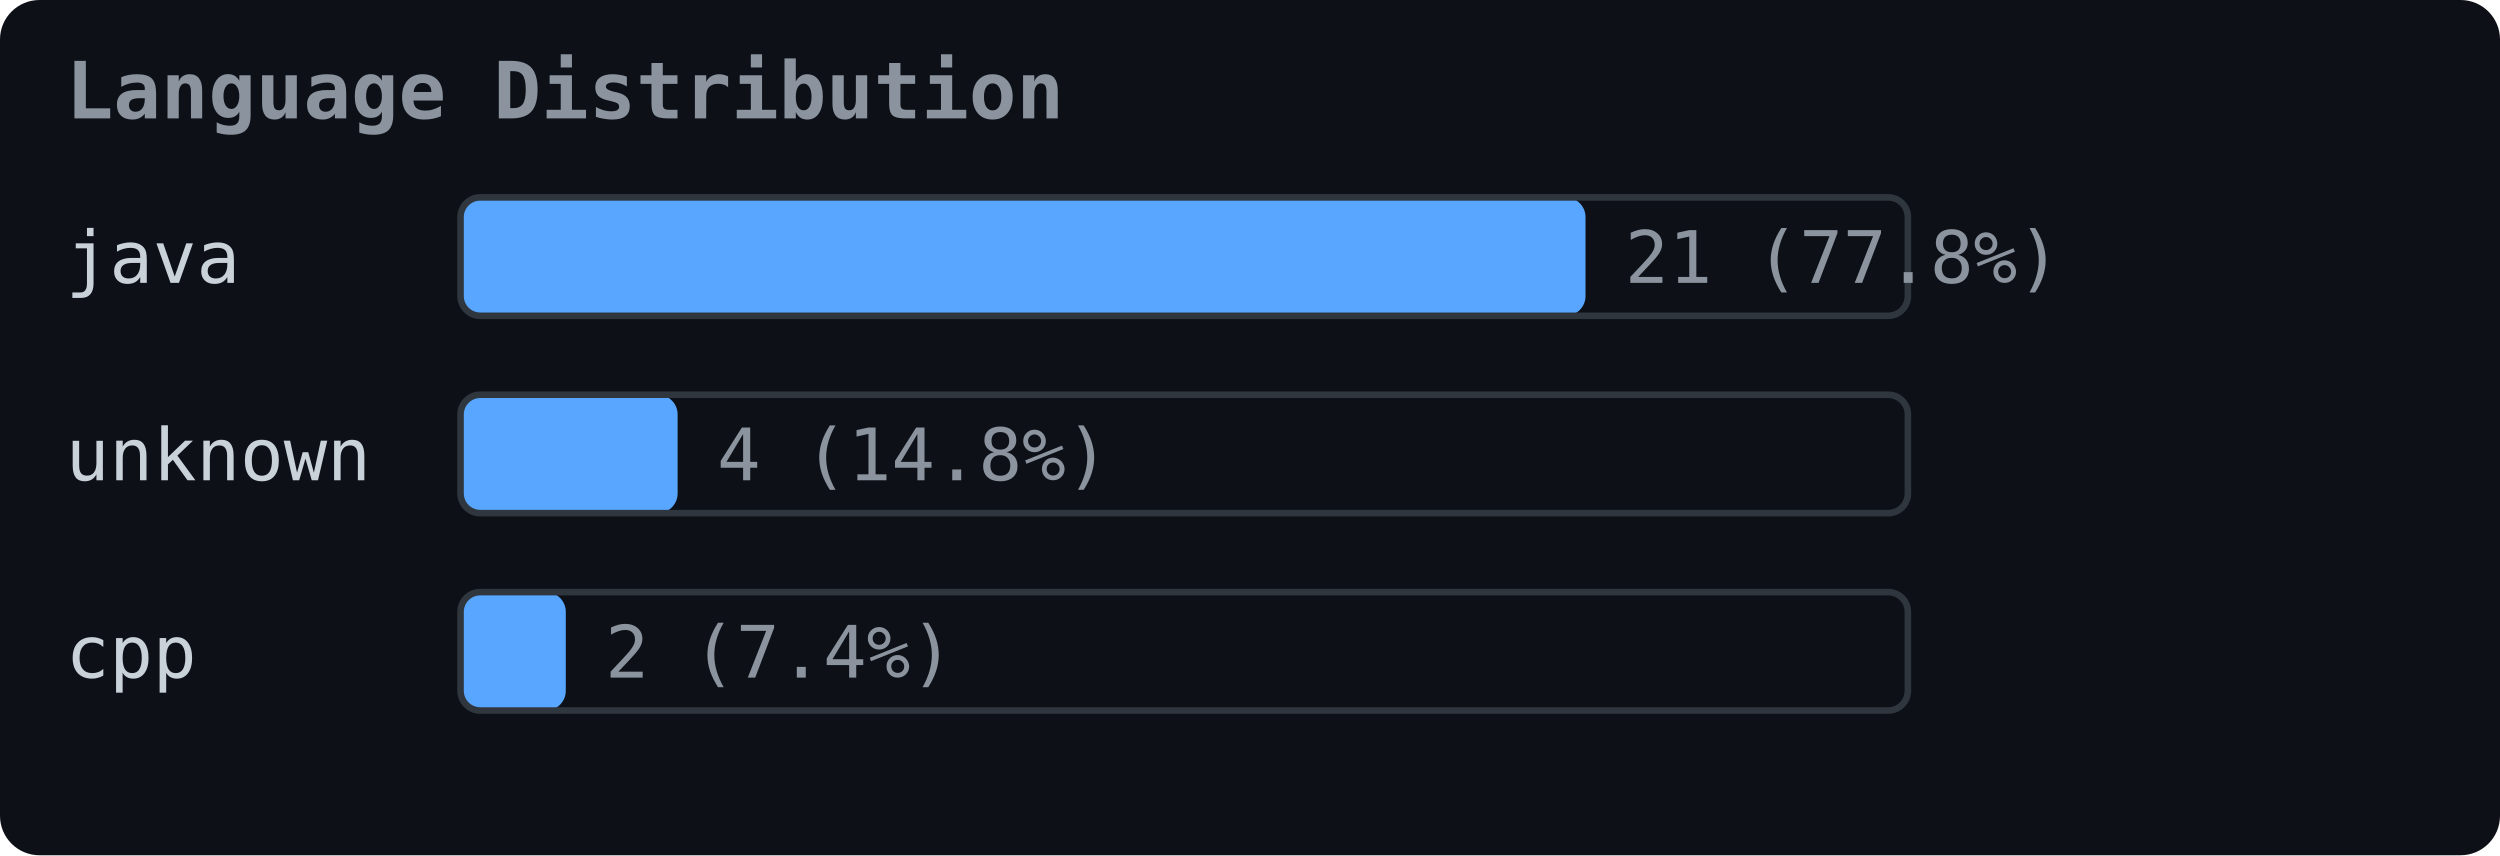
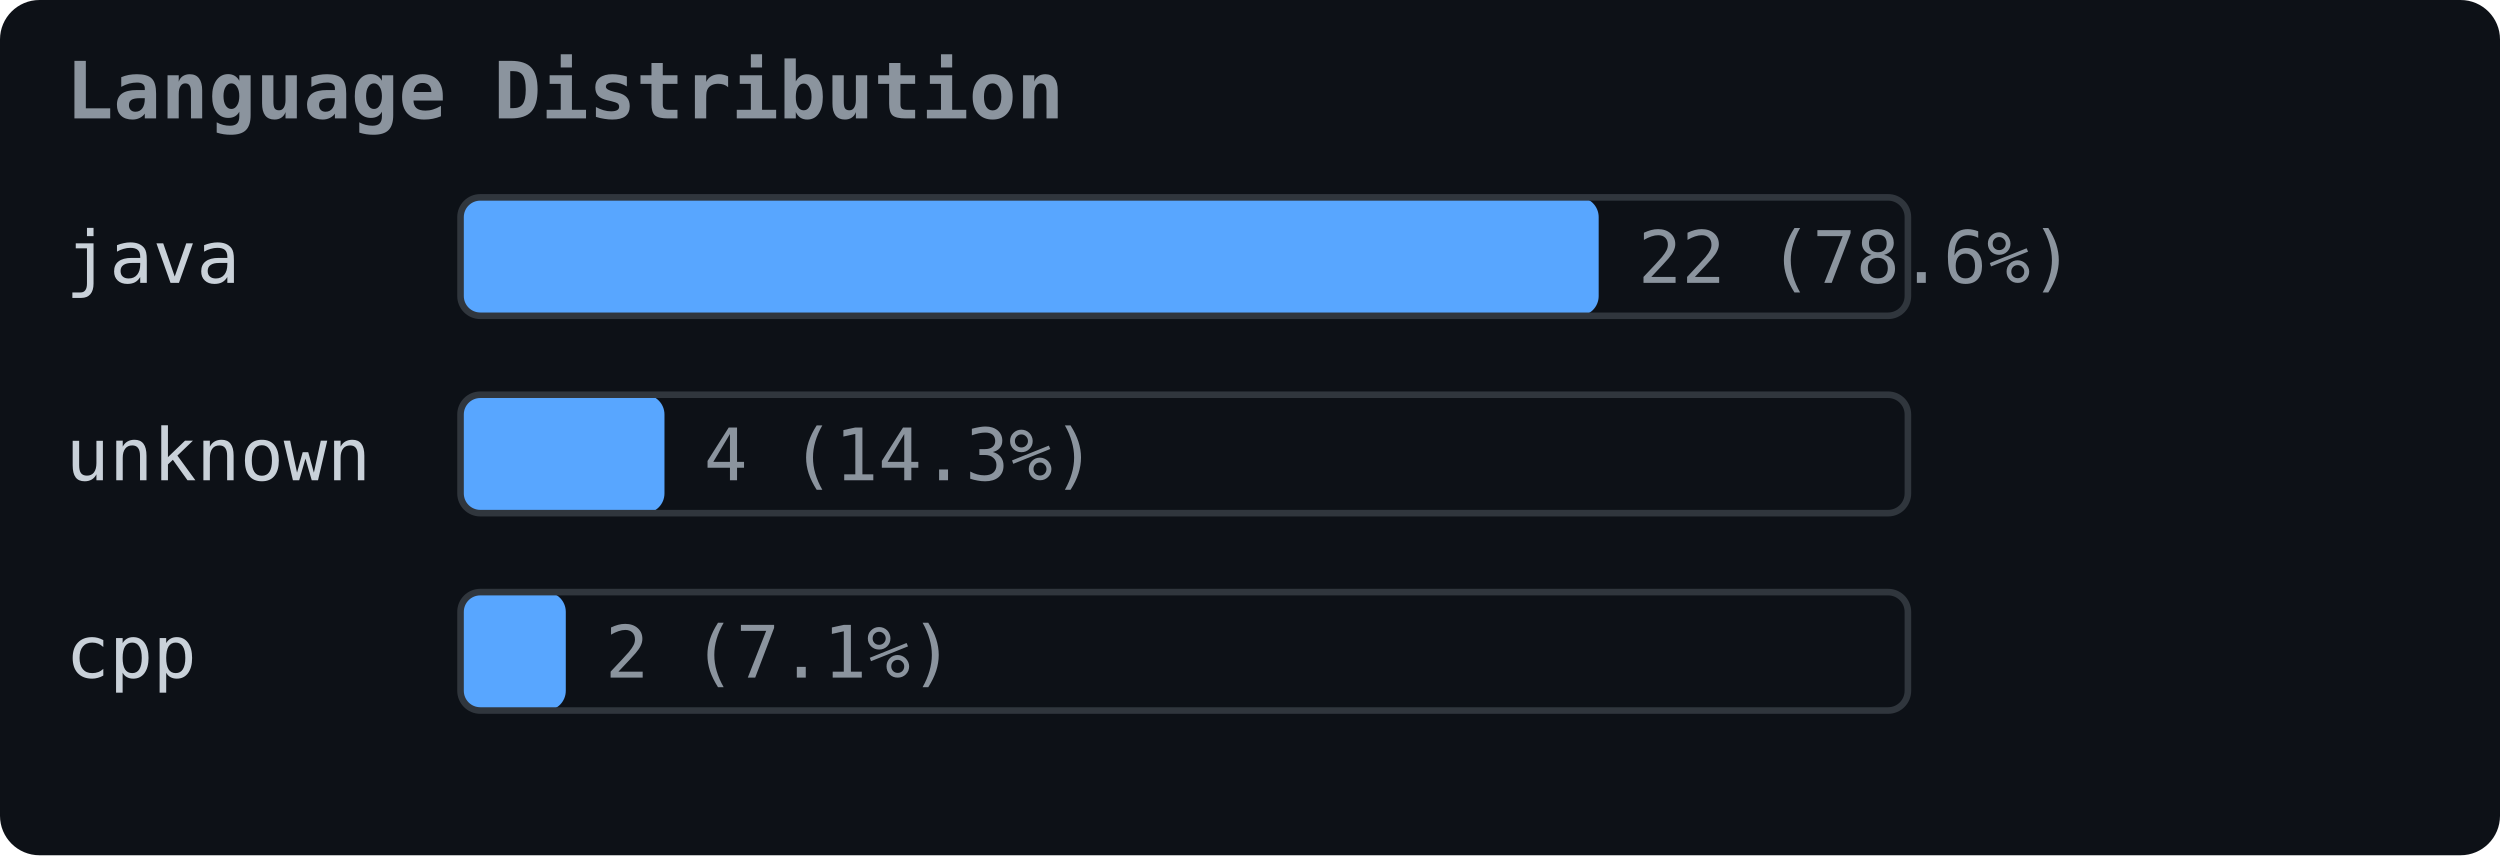
<svg xmlns="http://www.w3.org/2000/svg" width="380" height="130" viewBox="0 0 {width} {height}">
  <rect width="380" height="130" fill="#0d1117" rx="6" />
  <text x="10" y="18" font-size="12" fill="#8b949e" font-family="monospace" font-weight="bold">Language Distribution</text>
  <text x="10" y="43" font-size="11" fill="#c9d1d9" font-family="monospace">java   </text>
-   <rect x="70" y="30" width="171" height="18" rx="3" fill="#58a6ff" />
+   <rect x="70" y="30" width="173" height="18" rx="3" fill="#58a6ff" />
  <rect x="70" y="30" width="220" height="18" rx="3" fill="none" stroke="#30363d" />
-   <text x="247" y="43" font-size="11" fill="#8b949e" font-family="monospace">21 (77.8%)</text>
+   <text x="249" y="43" font-size="11" fill="#8b949e" font-family="monospace">22 (78.6%)</text>
  <text x="10" y="73" font-size="11" fill="#c9d1d9" font-family="monospace">unknown</text>
-   <rect x="70" y="60" width="33" height="18" rx="3" fill="#58a6ff" />
+   <rect x="70" y="60" width="31" height="18" rx="3" fill="#58a6ff" />
  <rect x="70" y="60" width="220" height="18" rx="3" fill="none" stroke="#30363d" />
-   <text x="109" y="73" font-size="11" fill="#8b949e" font-family="monospace">4 (14.8%)</text>
+   <text x="107" y="73" font-size="11" fill="#8b949e" font-family="monospace">4 (14.3%)</text>
  <text x="10" y="103" font-size="11" fill="#c9d1d9" font-family="monospace">cpp    </text>
  <rect x="70" y="90" width="16" height="18" rx="3" fill="#58a6ff" />
  <rect x="70" y="90" width="220" height="18" rx="3" fill="none" stroke="#30363d" />
-   <text x="92" y="103" font-size="11" fill="#8b949e" font-family="monospace">2 (7.4%)</text>
+   <text x="92" y="103" font-size="11" fill="#8b949e" font-family="monospace">2 (7.1%)</text>
</svg>
